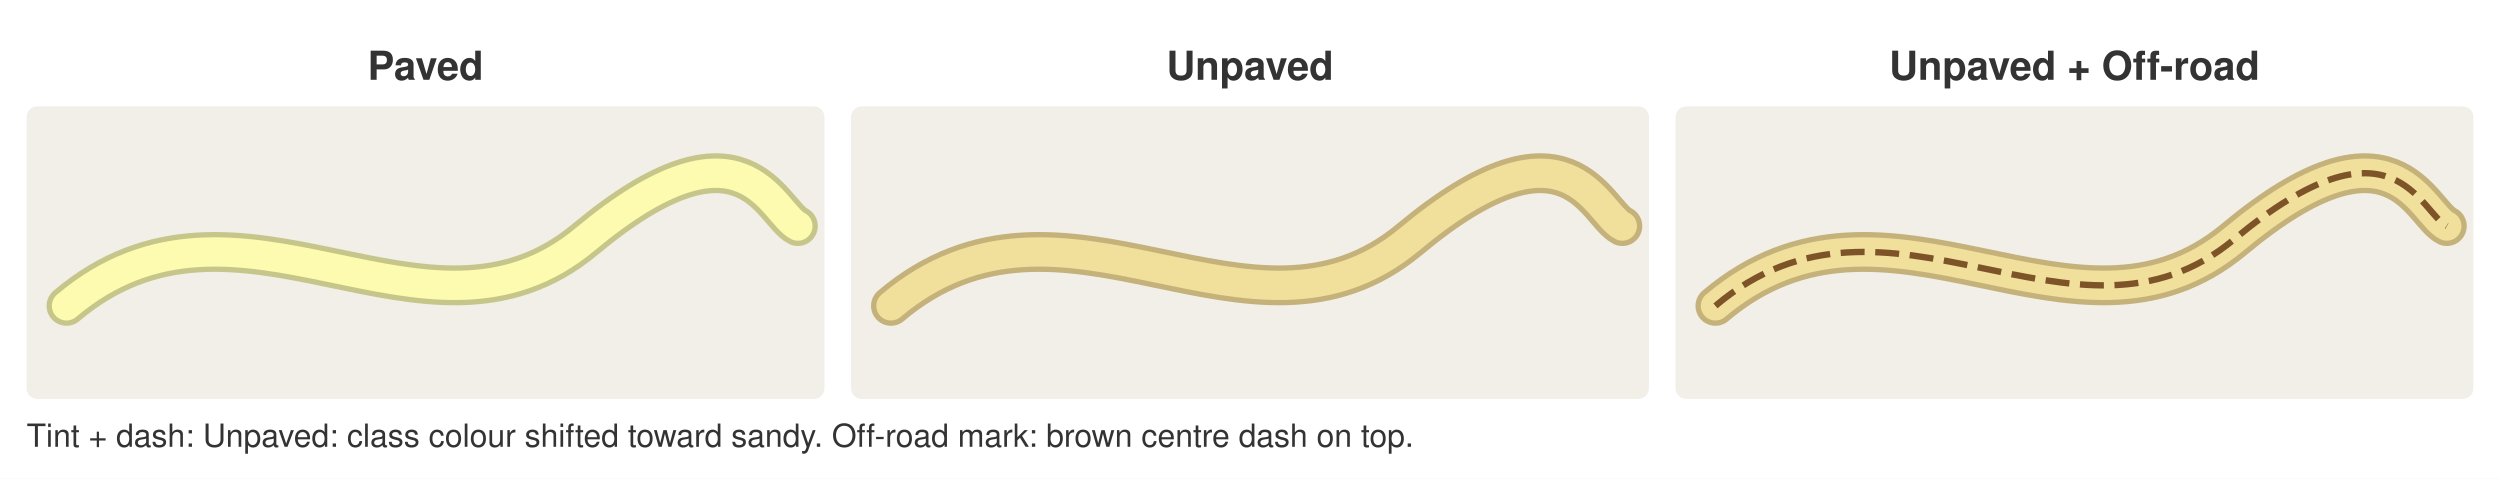
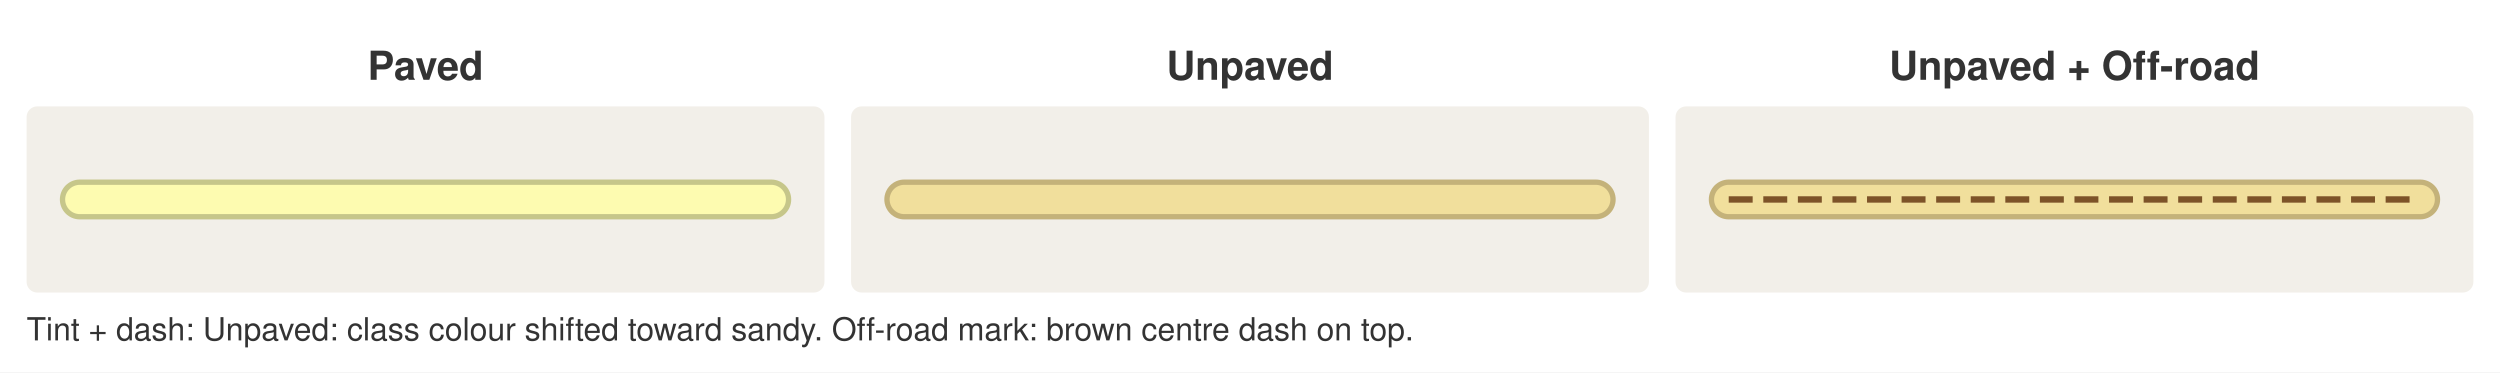
- <svg xmlns="http://www.w3.org/2000/svg" width="940" height="180" viewBox="0 0 940 180">
+ <svg xmlns="http://www.w3.org/2000/svg" width="940" height="140" viewBox="0 0 940 140">
  <defs>
    <pattern id="unpaved" width="12" height="12" patternUnits="userSpaceOnUse">
      <rect width="12" height="12" fill="#fdfbb0" />
      <g fill="#7d5328" fill-opacity="0.85">
        <circle cx="3" cy="3" r="1.1" />
        <circle cx="9" cy="9" r="1.1" />
      </g>
    </pattern>
    <pattern id="dense" width="7" height="7" patternUnits="userSpaceOnUse">
      <rect width="7" height="7" fill="#fdfbb0" />
      <g fill="#7d5328" fill-opacity="0.85">
        <circle cx="1.75" cy="1.75" r="1.1" />
        <circle cx="5.25" cy="5.25" r="1.1" />
      </g>
    </pattern>
  </defs>
-   <rect width="940" height="180" fill="#fff" />
+   <rect width="940" height="140" fill="#fff" />
  <g transform="translate(10 40)">
-     <rect width="300" height="110" fill="#f2efe9" rx="4" />
-     <path d="M 15 75 C 80 20, 150 100, 210 50 S 280 40, 290 45" fill="none" stroke="#c6c68a" stroke-width="15" stroke-linecap="round" />
-     <path d="M 15 75 C 80 20, 150 100, 210 50 S 280 40, 290 45" fill="none" stroke="#fdfbb0" stroke-width="11" stroke-linecap="round" />
+     <rect width="300" height="70" fill="#f2efe9" rx="4" />
+     <path d="M 20 35 L 280 35" fill="none" stroke="#c6c68a" stroke-width="15" stroke-linecap="round" />
+     <path d="M 20 35 L 280 35" fill="none" stroke="#fdfbb0" stroke-width="11" stroke-linecap="round" />
  </g>
  <text x="160" y="30" font-family="Helvetica, Arial, sans-serif" font-size="15" font-weight="700" fill="#333" text-anchor="middle">Paved</text>
  <g transform="translate(320 40)">
-     <rect width="300" height="110" fill="#f2efe9" rx="4" />
-     <path d="M 15 75 C 80 20, 150 100, 210 50 S 280 40, 290 45" fill="none" stroke="#c4b27a" stroke-width="15" stroke-linecap="round" />
-     <path d="M 15 75 C 80 20, 150 100, 210 50 S 280 40, 290 45" fill="none" stroke="#f1df9c" stroke-width="11" stroke-linecap="round" />
+     <rect width="300" height="70" fill="#f2efe9" rx="4" />
+     <path d="M 20 35 L 280 35" fill="none" stroke="#c4b27a" stroke-width="15" stroke-linecap="round" />
+     <path d="M 20 35 L 280 35" fill="none" stroke="#f1df9c" stroke-width="11" stroke-linecap="round" />
  </g>
  <text x="470" y="30" font-family="Helvetica, Arial, sans-serif" font-size="15" font-weight="700" fill="#333" text-anchor="middle">Unpaved</text>
  <g transform="translate(630 40)">
-     <rect width="300" height="110" fill="#f2efe9" rx="4" />
-     <path d="M 15 75 C 80 20, 150 100, 210 50 S 280 40, 290 45" fill="none" stroke="#c4b27a" stroke-width="15" stroke-linecap="round" />
-     <path d="M 15 75 C 80 20, 150 100, 210 50 S 280 40, 290 45" fill="none" stroke="#f1df9c" stroke-width="11" stroke-linecap="round" />
-     <path d="M 15 75 C 80 20, 150 100, 210 50 S 280 40, 290 45" fill="none" stroke="#7d5328" stroke-width="2.4" stroke-dasharray="9 4" />
+     <rect width="300" height="70" fill="#f2efe9" rx="4" />
+     <path d="M 20 35 L 280 35" fill="none" stroke="#c4b27a" stroke-width="15" stroke-linecap="round" />
+     <path d="M 20 35 L 280 35" fill="none" stroke="#f1df9c" stroke-width="11" stroke-linecap="round" />
+     <path d="M 20 35 L 280 35" fill="none" stroke="#7d5328" stroke-width="2.4" stroke-dasharray="9 4" />
  </g>
  <text x="780" y="30" font-family="Helvetica, Arial, sans-serif" font-size="15" font-weight="700" fill="#333" text-anchor="middle">Unpaved + Off-road</text>
-   <text x="10" y="168" font-family="Helvetica, Arial, sans-serif" font-size="12" font-weight="400" fill="#333" text-anchor="start">Tint + dash: Unpaved: class colour shifted toward sandy. Off-road mark: brown centre dash on top.</text>
+   <text x="10" y="128" font-family="Helvetica, Arial, sans-serif" font-size="12" font-weight="400" fill="#333" text-anchor="start">Tint + dash: Unpaved: class colour shifted toward sandy. Off-road mark: brown centre dash on top.</text>
</svg>
